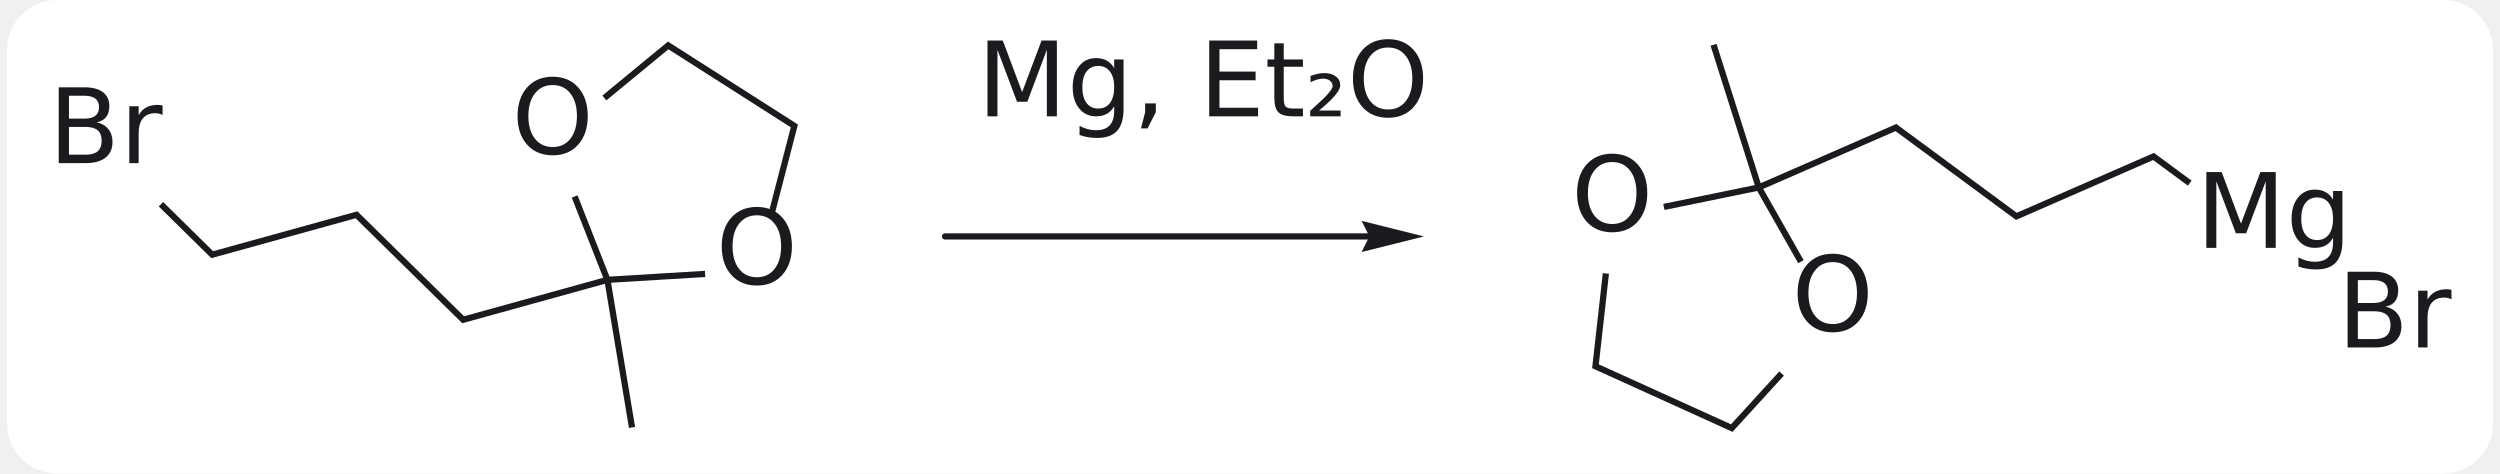
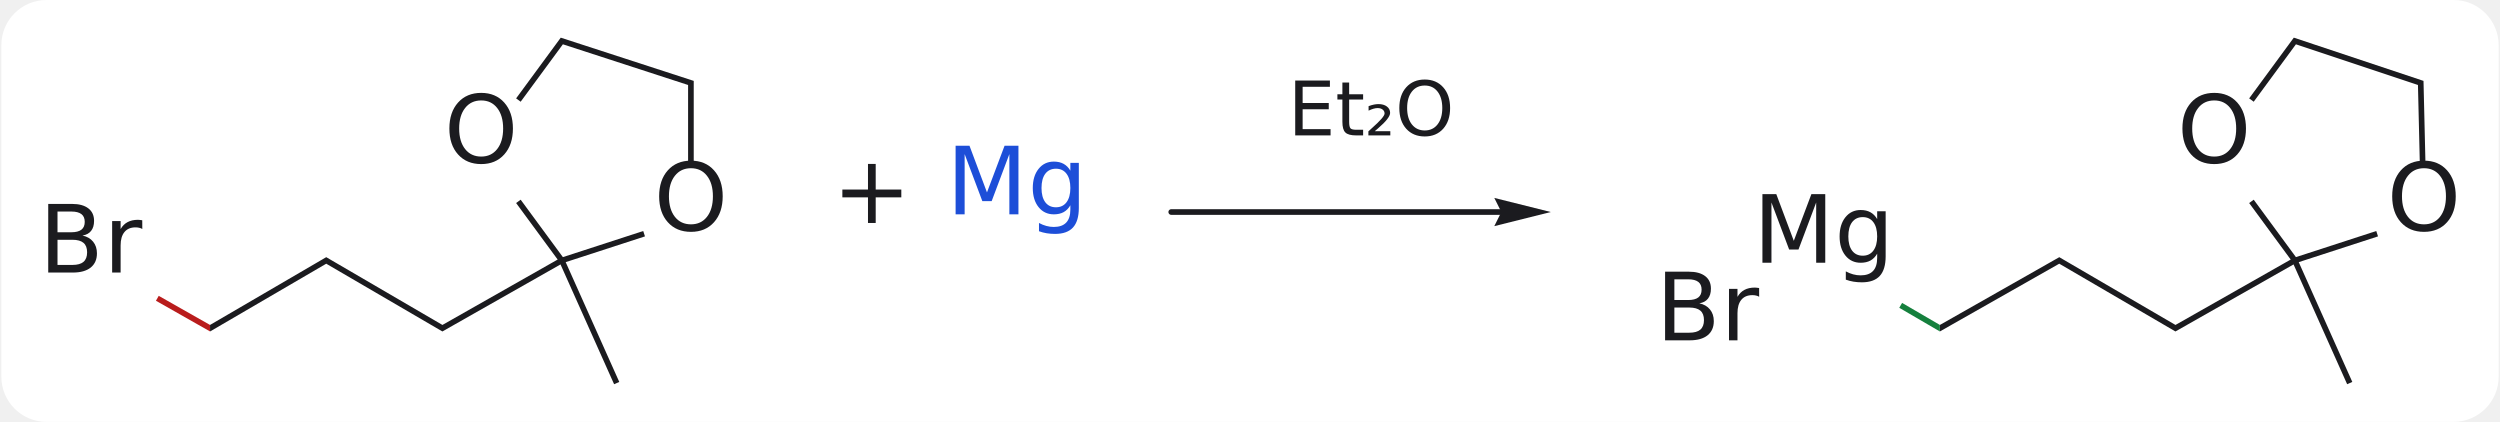
- <svg xmlns="http://www.w3.org/2000/svg" viewBox="-12.427 -12.452 697.666 132.862" width="433" height="82">
+ <svg xmlns="http://www.w3.org/2000/svg" viewBox="-0.667 -65.698 773.812 130.722" width="480" height="81">
  <style>.c-ink.fill{fill:#1b1b1f}.c-ink.stroke{stroke:#1b1b1f}.c-arrow.fill{fill:#c2410c}.c-arrow.stroke{stroke:#c2410c}.c-nu.fill{fill:#1d4ed8}.c-nu.stroke{stroke:#1d4ed8}.c-el.fill{fill:#b91c1c}.c-el.stroke{stroke:#b91c1c}.c-good.fill{fill:#15803d}.c-good.stroke{stroke:#15803d}.c-muted.fill{fill:#6b7280}.c-muted.stroke{stroke:#6b7280}.card{fill:#ffffff}@media (prefers-color-scheme: dark){.c-ink.fill{fill:#e6e6ea}.c-ink.stroke{stroke:#e6e6ea}.c-arrow.fill{fill:#ff9f5a}.c-arrow.stroke{stroke:#ff9f5a}.c-nu.fill{fill:#8ab4ff}.c-nu.stroke{stroke:#8ab4ff}.c-el.fill{fill:#ff8a8a}.c-el.stroke{stroke:#ff8a8a}.c-good.fill{fill:#6ee7a0}.c-good.stroke{stroke:#6ee7a0}.c-muted.fill{fill:#9ca3af}.c-muted.stroke{stroke:#9ca3af}.card{fill:#1e1e1e}}</style>
-   <rect class="card" x="-12.427" y="-12.452" width="697.666" height="132.862" rx="14" />
-   <path class="c-ink fill stroke" d="M163.847 107.362 L157.099 66.892 L156.076 66.077 L155.373 67.18 L162.12 107.649 Z M154.906 65.493 L115.85 76.299 L115.343 78.255 L155.373 67.18 L156.076 66.077 Z M115.85 76.299 L85.911 46.844 L85.404 48.8 L115.343 78.255 Z M85.911 46.844 L45.432 58.044 L44.925 60 L85.404 48.8 Z M45.432 58.044 L31.402 44.24 L30.175 45.488 L44.925 60 Z M157.099 66.892 L183.545 65.29 L183.439 63.543 L156.658 65.166 L156.076 66.077 Z M202.916 48.061 L209.546 22.486 L207.533 23.278 L201.222 47.622 Z M209.546 22.486 L173.065 -0.785 L173.195 1.374 L207.533 23.278 Z M173.065 -0.785 L154.657 14.37 L155.77 15.721 L173.195 1.374 Z M146.064 43.008 L154.906 65.493 L156.076 66.077 L156.658 65.166 L147.693 42.367 Z M600.644 38.243 L590.077 30.451 L589.852 32.46 L599.605 39.652 Z M590.077 30.451 L551.589 47.263 L551.363 49.271 L589.852 32.46 Z M551.589 47.263 L517.785 22.336 L517.56 24.344 L551.363 49.271 Z M517.785 22.336 L479.724 38.96 L479.184 40.151 L480.425 40.564 L517.56 24.344 Z M479.724 38.96 L467.322 -0.149 L465.654 0.38 L478.056 39.489 L479.184 40.151 Z M478.056 39.489 L452.373 44.759 L452.724 46.473 L478.737 41.136 L479.184 40.151 Z M435.409 64.192 L432.415 90.864 L434.296 89.796 L437.148 64.387 Z M432.415 90.864 L471.82 108.744 L471.385 106.625 L434.296 89.796 Z M471.82 108.744 L486.236 92.958 L484.944 91.778 L471.385 106.625 Z M491.772 60.543 L480.425 40.564 L479.184 40.151 L478.737 41.136 L490.25 61.407 Z " stroke-width="0" stroke-linecap="round" stroke-linejoin="round" />
-   <text class="c-ink fill" xml:space="preserve" x="-0.761" y="13.124" font-family="DejaVu Sans, Noto Sans CJK KR, Noto Sans CJK JP, sans-serif" font-size="29.167" font-weight="normal" font-style="normal" text-decoration="none" dominant-baseline="text-before-edge">Br</text>
-   <text class="c-ink fill" xml:space="preserve" x="186.521" y="47.082" font-family="DejaVu Sans, Noto Sans CJK KR, Noto Sans CJK JP, sans-serif" font-size="29.167" font-weight="normal" font-style="normal" text-decoration="none" dominant-baseline="text-before-edge">O</text>
-   <text class="c-ink fill" xml:space="preserve" x="129.227" y="10.535" font-family="DejaVu Sans, Noto Sans CJK KR, Noto Sans CJK JP, sans-serif" font-size="29.167" font-weight="normal" font-style="normal" text-decoration="none" dominant-baseline="text-before-edge">O</text>
-   <text class="c-ink fill" xml:space="preserve" x="641.571" y="64.867" font-family="DejaVu Sans, Noto Sans CJK KR, Noto Sans CJK JP, sans-serif" font-size="29.167" font-weight="normal" font-style="normal" text-decoration="none" dominant-baseline="text-before-edge">Br</text>
-   <text class="c-ink fill" xml:space="preserve" x="601.928" y="36.907" font-family="DejaVu Sans, Noto Sans CJK KR, Noto Sans CJK JP, sans-serif" font-size="29.167" font-weight="normal" font-style="normal" text-decoration="none" dominant-baseline="text-before-edge">Mg</text>
-   <text class="c-ink fill" xml:space="preserve" x="426.562" y="32.136" font-family="DejaVu Sans, Noto Sans CJK KR, Noto Sans CJK JP, sans-serif" font-size="29.167" font-weight="normal" font-style="normal" text-decoration="none" dominant-baseline="text-before-edge">O</text>
-   <text class="c-ink fill" xml:space="preserve" x="488.447" y="60.216" font-family="DejaVu Sans, Noto Sans CJK KR, Noto Sans CJK JP, sans-serif" font-size="29.167" font-weight="normal" font-style="normal" text-decoration="none" dominant-baseline="text-before-edge">O</text>
-   <path class="c-ink stroke" d="M250.82 53.9 L380.845 53.9 " fill="none" stroke-width="1.75" stroke-linecap="round" stroke-linejoin="round" />
-   <path class="c-ink fill stroke" d="M385.22 53.9 L367.72 49.525 L369.908 53.9 L367.72 58.275 Z " stroke-width="0" stroke-linecap="round" stroke-linejoin="round" />
-   <text class="c-ink fill" xml:space="preserve" x="259.878" y="0" font-family="DejaVu Sans, Noto Sans CJK KR, Noto Sans CJK JP, sans-serif" font-size="29.167" font-weight="normal" font-style="normal" text-decoration="none" dominant-baseline="text-before-edge">Mg, Et₂O</text>
+   <rect class="card" x="-0.667" y="-65.698" width="773.812" height="130.722" rx="14" />
+   <path class="c-ink fill stroke" d="M190.799 52.643 L174.196 15.531 L173 15 L172.595 16.236 L189.201 53.357 Z M171.712 14.725 L136.006 34.99 L135.994 37.01 L172.595 16.236 L173 15 Z M136.006 34.99 L100 13.987 L100 16.013 L135.994 37.01 Z M100 13.987 L63.994 34.99 L64.006 37.01 L100 16.013 Z M173.331 13.973 L160.247 -3.822 L158.837 -2.785 L171.712 14.725 L173 15 Z M160.247 -34.178 L173.331 -51.973 L172.669 -54.027 L158.837 -35.215 Z M173.331 -51.973 L212.125 -39.364 L213.875 -40.636 L172.669 -54.027 Z M212.125 -39.364 L212.125 -13.697 L213.875 -13.697 L213.875 -40.636 Z M198.222 5.883 L173.331 13.973 L173 15 L174.196 15.531 L198.763 7.547 Z M727.799 52.643 L711.196 15.531 L710 15 L709.595 16.236 L726.201 53.357 Z M708.712 14.725 L673.006 34.991 L672.994 37.009 L709.595 16.236 L710 15 Z M673.006 34.991 L637.006 13.991 L636.994 16.009 L672.994 37.009 Z M637.006 13.991 L600.006 34.991 L599.994 37.009 L636.994 16.009 Z M710.331 13.973 L697.247 -3.822 L695.837 -2.785 L708.712 14.725 L710 15 Z M697.247 -34.178 L710.328 -51.968 L709.672 -54.032 L695.837 -35.215 Z M710.328 -51.968 L748.14 -39.364 L749.86 -40.636 L709.672 -54.032 Z M748.14 -39.364 L748.751 -13.676 L750.501 -13.718 L749.86 -40.636 Z M735.222 5.883 L710.331 13.973 L710 15 L711.196 15.531 L735.763 7.547 Z " stroke-width="0" stroke-linecap="round" stroke-linejoin="round" />
+   <path class="c-good fill stroke" d="M600.006 34.991 L588.298 28.161 L587.416 29.672 L599.994 37.009 Z " stroke-width="0" stroke-linecap="round" stroke-linejoin="round" />
+   <path class="c-el fill stroke" d="M63.994 34.99 L48.099 25.969 L47.235 27.491 L64.006 37.01 Z " stroke-width="0" stroke-linecap="round" stroke-linejoin="round" />
+   <text class="c-ink fill" xml:space="preserve" x="11" y="-1.442" font-family="DejaVu Sans, Noto Sans CJK KR, Noto Sans CJK JP, sans-serif" font-size="29.167" font-weight="normal" font-style="normal" text-decoration="none" dominant-baseline="text-before-edge">Br</text>
+   <text class="c-ink fill" xml:space="preserve" x="136.521" y="-35.456" font-family="DejaVu Sans, Noto Sans CJK KR, Noto Sans CJK JP, sans-serif" font-size="29.167" font-weight="normal" font-style="normal" text-decoration="none" dominant-baseline="text-before-edge">O</text>
+   <text class="c-ink fill" xml:space="preserve" x="201.521" y="-14.456" font-family="DejaVu Sans, Noto Sans CJK KR, Noto Sans CJK JP, sans-serif" font-size="29.167" font-weight="normal" font-style="normal" text-decoration="none" dominant-baseline="text-before-edge">O</text>
+   <text class="c-nu fill" xml:space="preserve" x="292.161" y="-19.475" font-family="DejaVu Sans, Noto Sans CJK KR, Noto Sans CJK JP, sans-serif" font-size="29.167" font-weight="normal" font-style="normal" text-decoration="none" dominant-baseline="text-before-edge">Mg</text>
+   <text class="c-ink fill" xml:space="preserve" x="542.161" y="-4.475" font-family="DejaVu Sans, Noto Sans CJK KR, Noto Sans CJK JP, sans-serif" font-size="29.167" font-weight="normal" font-style="normal" text-decoration="none" dominant-baseline="text-before-edge">Mg</text>
+   <text class="c-ink fill" xml:space="preserve" x="512" y="19.558" font-family="DejaVu Sans, Noto Sans CJK KR, Noto Sans CJK JP, sans-serif" font-size="29.167" font-weight="normal" font-style="normal" text-decoration="none" dominant-baseline="text-before-edge">Br</text>
+   <text class="c-ink fill" xml:space="preserve" x="673.521" y="-35.456" font-family="DejaVu Sans, Noto Sans CJK KR, Noto Sans CJK JP, sans-serif" font-size="29.167" font-weight="normal" font-style="normal" text-decoration="none" dominant-baseline="text-before-edge">O</text>
+   <text class="c-ink fill" xml:space="preserve" x="738.521" y="-14.456" font-family="DejaVu Sans, Noto Sans CJK KR, Noto Sans CJK JP, sans-serif" font-size="29.167" font-weight="normal" font-style="normal" text-decoration="none" dominant-baseline="text-before-edge">O</text>
+   <path class="c-ink stroke" d="M361.834 0 L475.059 0 " fill="none" stroke-width="1.75" stroke-linecap="round" stroke-linejoin="round" />
+   <path class="c-ink fill stroke" d="M479.434 0 L461.934 -4.375 L464.122 0 L461.934 4.375 Z " stroke-width="0" stroke-linecap="round" stroke-linejoin="round" />
+   <text class="c-ink fill" xml:space="preserve" x="256.834" y="-16.8" font-family="DejaVu Sans, Noto Sans CJK KR, Noto Sans CJK JP, sans-serif" font-size="29.167" font-weight="normal" font-style="normal" text-decoration="none" dominant-baseline="text-before-edge">+</text>
+   <text class="c-ink fill" xml:space="preserve" x="397.954" y="-39.9" font-family="DejaVu Sans, Noto Sans CJK KR, Noto Sans CJK JP, sans-serif" font-size="23.333" font-weight="normal" font-style="normal" text-decoration="none" dominant-baseline="text-before-edge">Et₂O</text>
</svg>
